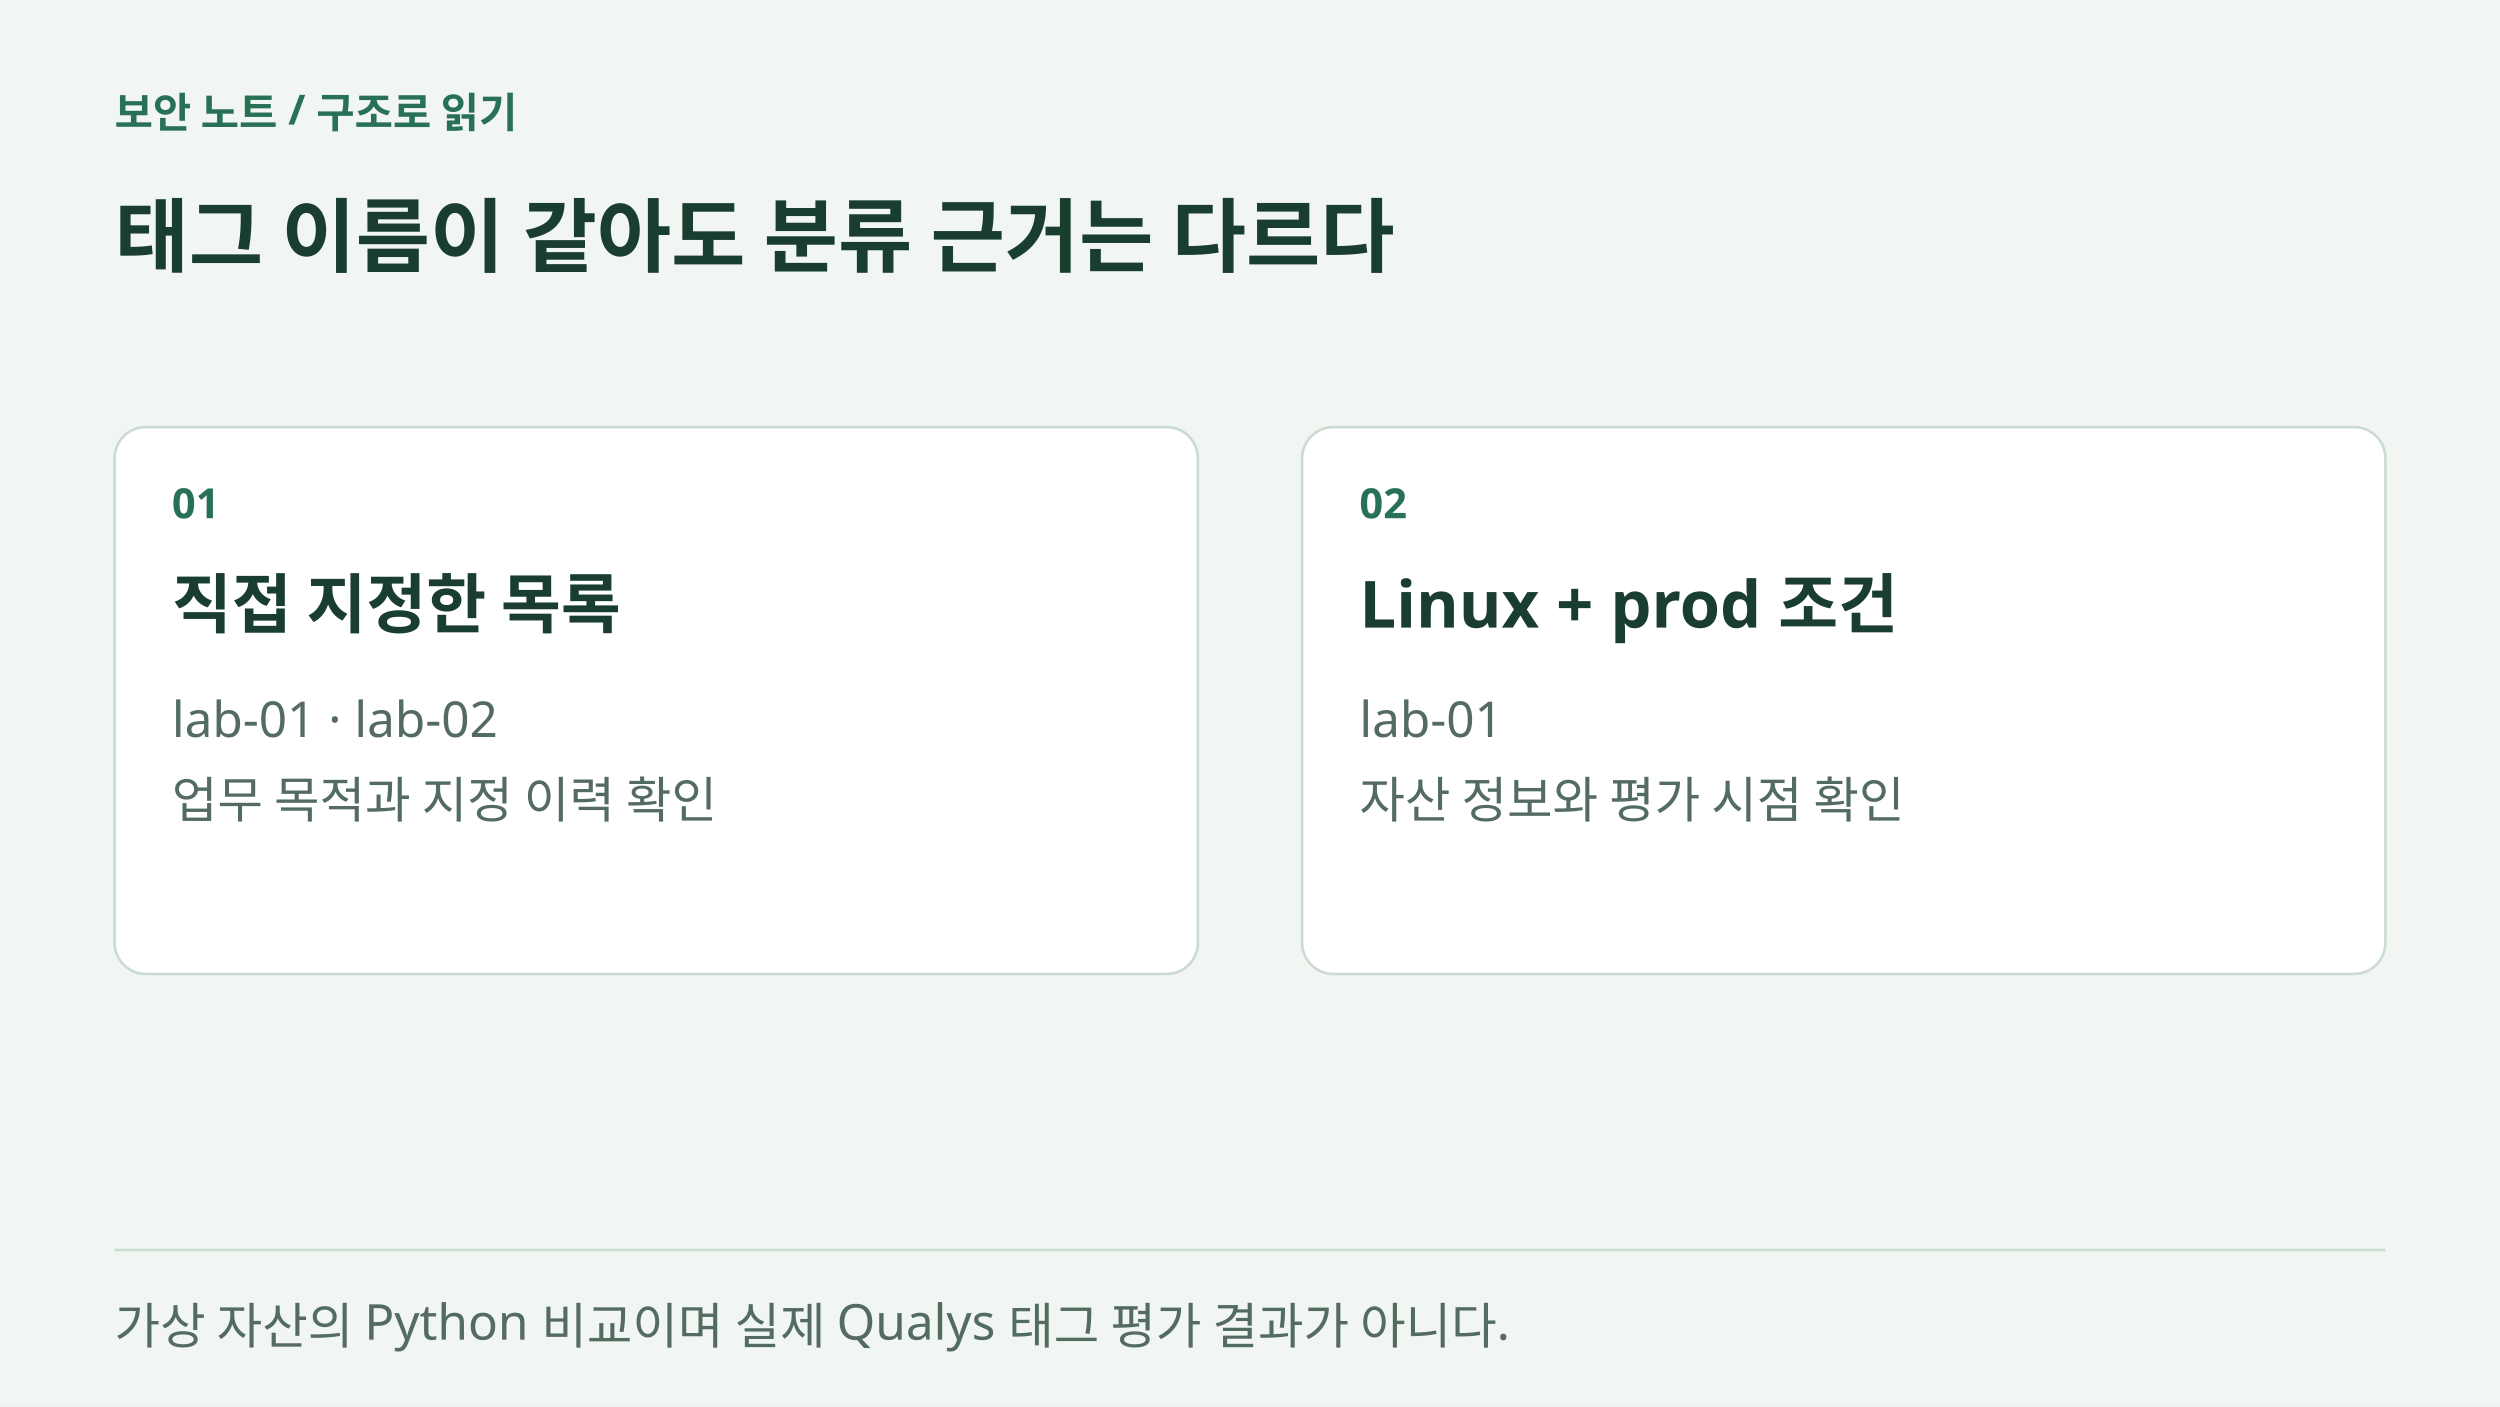
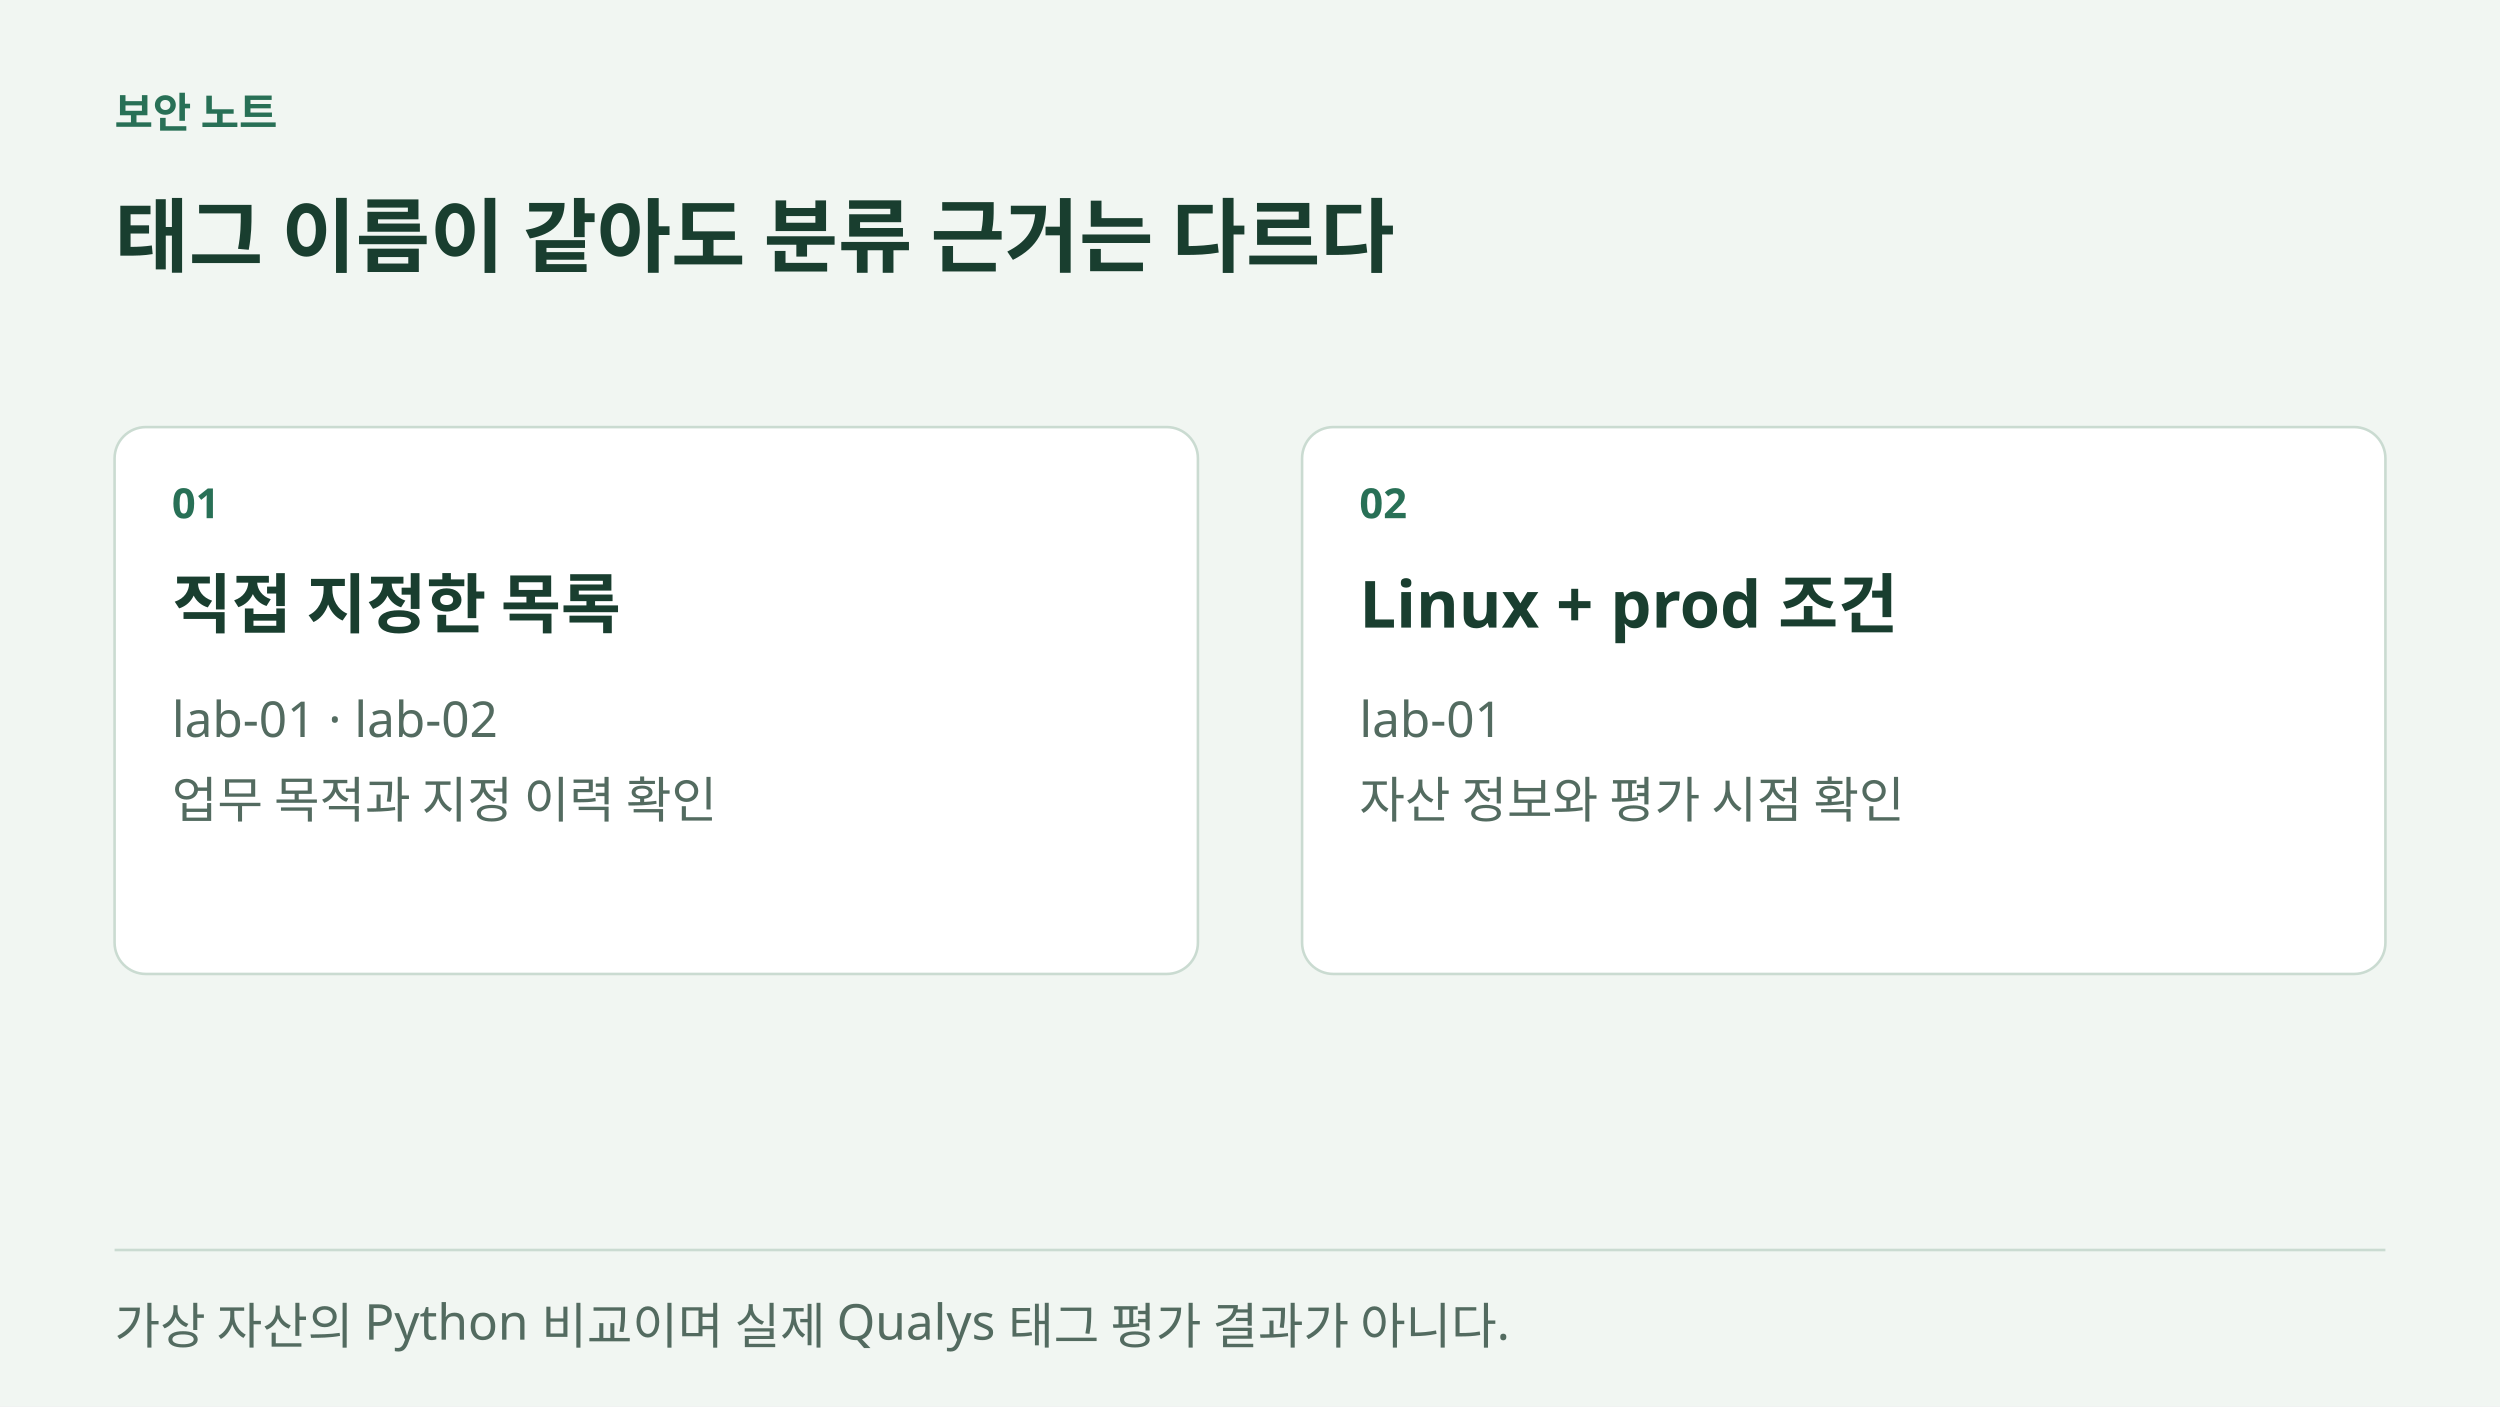
<svg xmlns="http://www.w3.org/2000/svg" width="960" height="540" viewBox="0 0 960 540" role="img" aria-labelledby="title desc">
  <rect width="960" height="540" fill="#f1f6f2" />
  <g font-family="'Malgun Gothic','Noto Sans KR',sans-serif">
-     <text x="44" y="49" font-size="16" fill="#287056" font-weight="700">보안 노트  /  구조로 읽기</text>
+     <text x="44" y="49" font-size="16" fill="#287056" font-weight="700">보안 노트</text>
    <text x="44" y="102" font-size="31" fill="#193e2f" font-weight="700">태그 이름이 같아도 분류 근거는 다르다</text>
    <rect x="44" y="164" width="416" height="210" rx="12" fill="#fff" stroke="#cadbd1" />
    <text x="66" y="199" font-size="16" fill="#287056" font-weight="700">01</text>
    <text x="66" y="241" font-size="25" fill="#193e2f" font-weight="700">직접 지정한 목록</text>
    <text x="66" y="283" font-size="19" fill="#536b60" font-weight="400">lab-01 · lab-02</text>
    <text x="66" y="314" font-size="19" fill="#536b60" font-weight="400">업무 목적과 지정 이력 확인</text>
    <rect x="500" y="164" width="416" height="210" rx="12" fill="#fff" stroke="#cadbd1" />
    <text x="522" y="199" font-size="16" fill="#287056" font-weight="700">02</text>
    <text x="522" y="241" font-size="25" fill="#193e2f" font-weight="700">Linux + prod 조건</text>
    <text x="522" y="283" font-size="19" fill="#536b60" font-weight="400">lab-01</text>
    <text x="522" y="314" font-size="19" fill="#536b60" font-weight="400">자산 정보와 평가 시점 확인</text>
    <path d="M44 480H916" stroke="#cadbd1" />
    <text x="44" y="516" font-size="19" fill="#536b60" font-weight="400">가상 자산의 Python 비교이며 실제 Qualys 태그 평가 결과가 아니다.</text>
  </g>
</svg>
